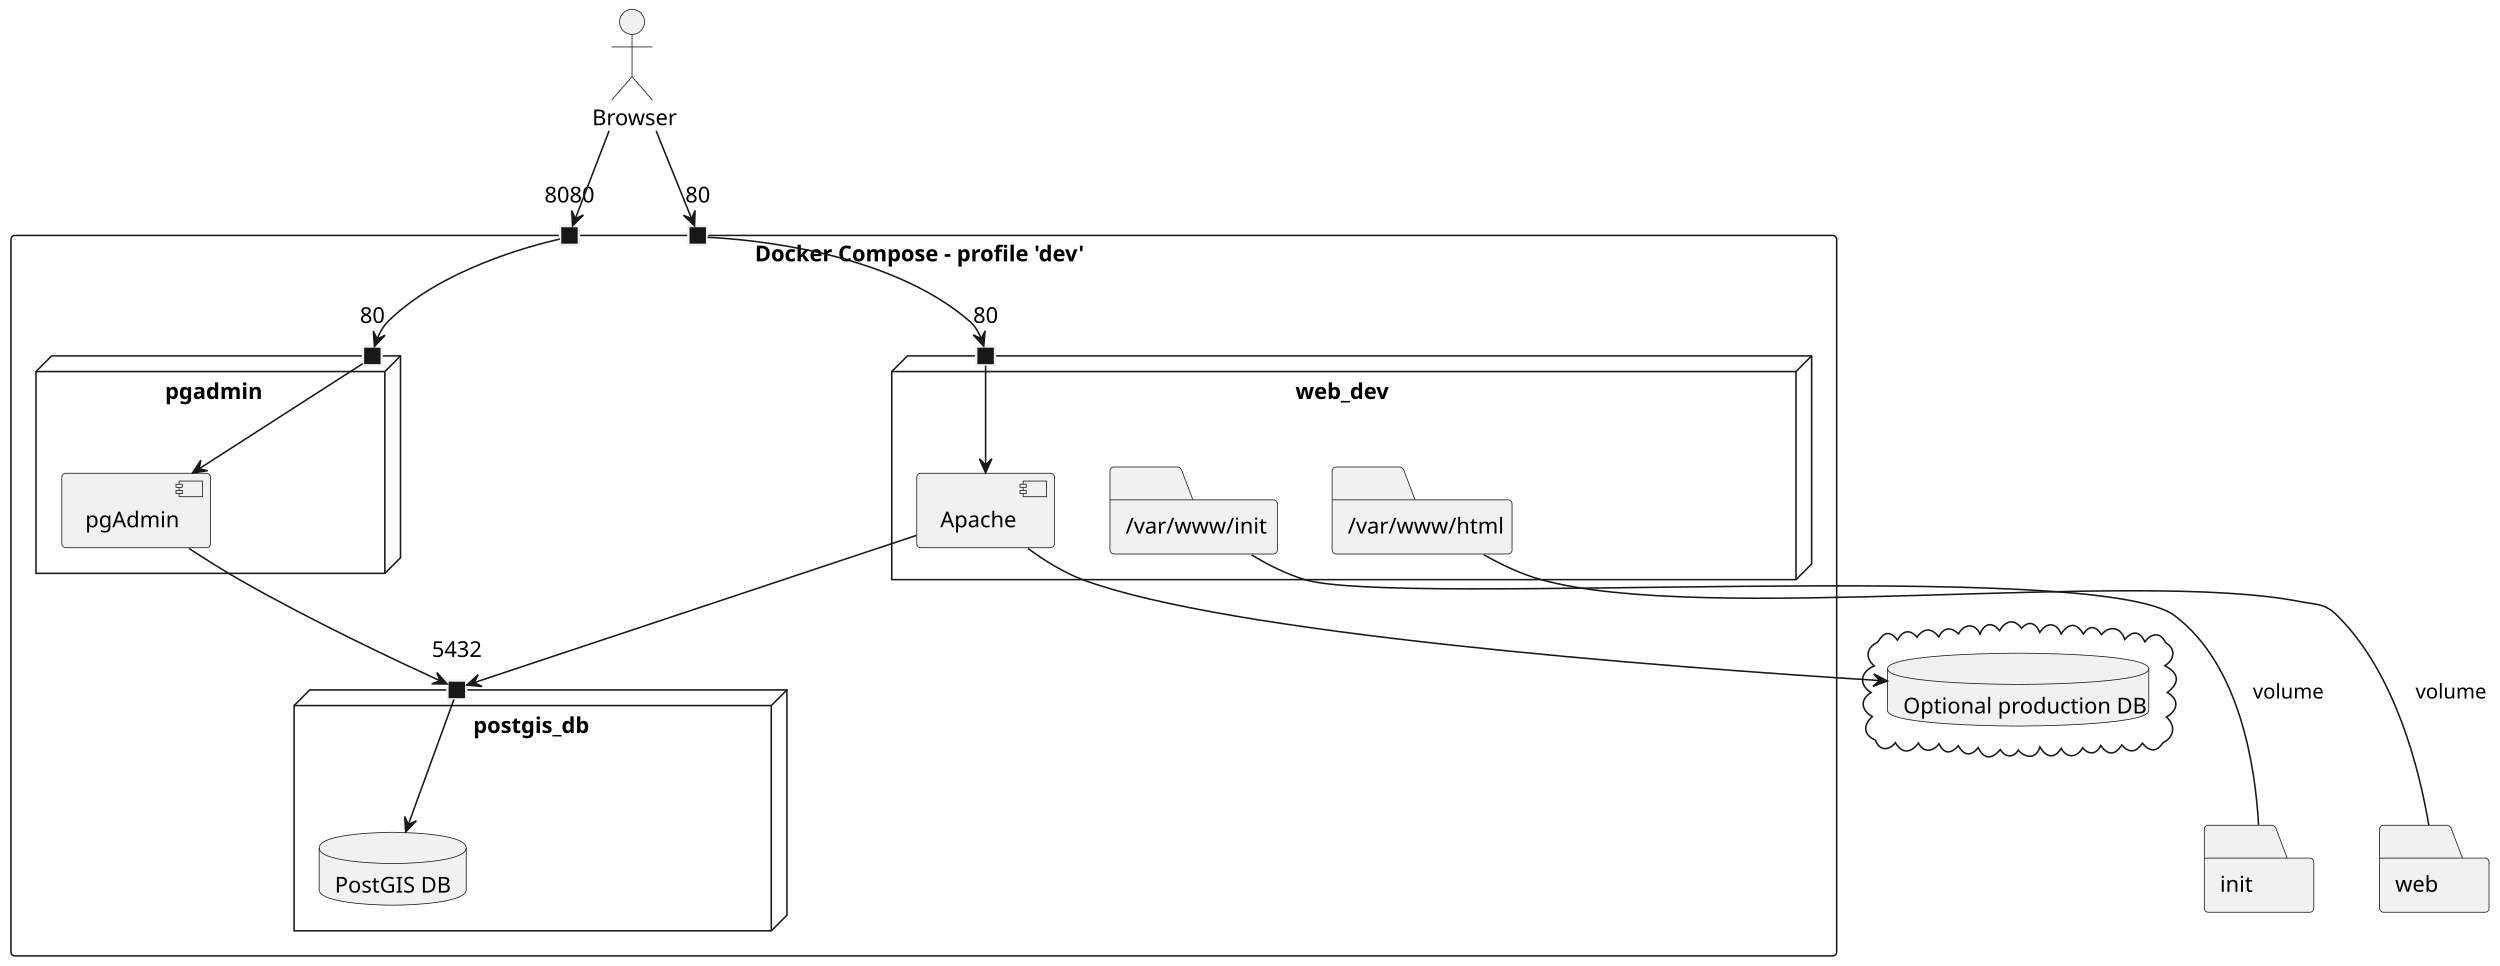
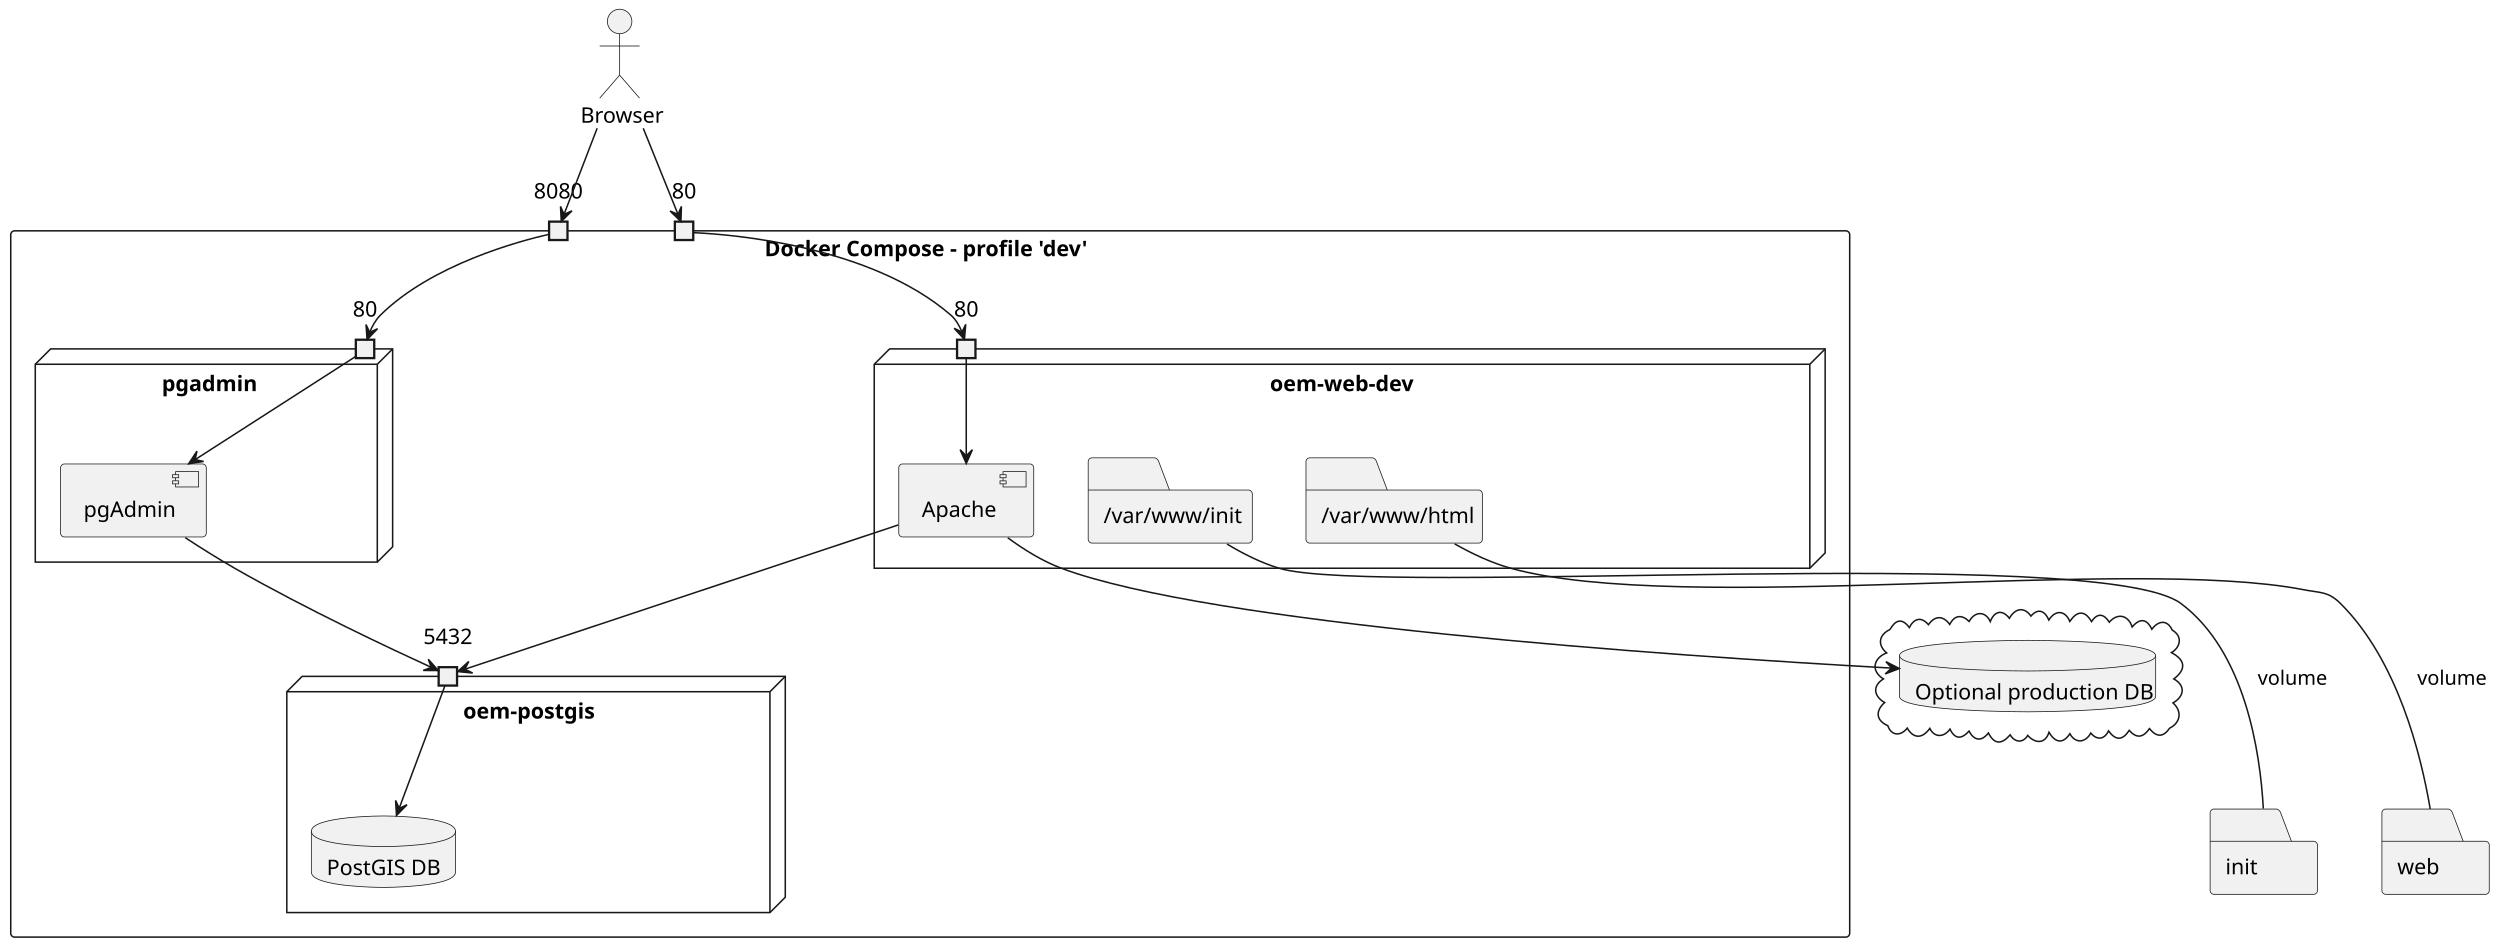
- <svg xmlns="http://www.w3.org/2000/svg" contentStyleType="text/css" height="617px" preserveAspectRatio="none" style="width:1598px;height:617px;background:#FFFFFF;" version="1.1" viewBox="0 0 1598 617" width="1598px" zoomAndPan="magnify">
+ <svg xmlns="http://www.w3.org/2000/svg" contentStyleType="text/css" height="617px" preserveAspectRatio="none" style="width:1630px;height:617px;background:#FFFFFF;" version="1.1" viewBox="0 0 1630 617" width="1630px" zoomAndPan="magnify">
  <defs />
  <g>
    <g id="cluster_docker">
-       <rect height="460.5" rx="2.5" ry="2.5" style="stroke:#181818;stroke-width:1.0;fill:none;" width="1167" x="7" y="150.5" />
-       <text fill="#000000" font-family="sans-serif" font-size="14" font-weight="bold" lengthAdjust="spacing" textLength="216" x="482.5" y="167.033">Docker Compose - profile 'dev'</text>
+       <rect fill="none" height="460.5" rx="2.5" ry="2.5" style="stroke:#181818;stroke-width:1.0;" width="1199" x="7" y="150.5" />
+       <text fill="#000000" font-family="sans-serif" font-size="14" font-weight="bold" lengthAdjust="spacing" textLength="216" x="498.5" y="167.033">Docker Compose - profile 'dev'</text>
    </g>
-     <g id="cluster_postgis_db">
-       <polygon points="188,451,198,441,503,441,503,585,493,595,188,595,188,451" style="stroke:#181818;stroke-width:1.0;fill:none;" />
-       <line style="stroke:#181818;stroke-width:1.0;fill:none;" x1="493" x2="503" y1="451" y2="441" />
-       <line style="stroke:#181818;stroke-width:1.0;fill:none;" x1="188" x2="493" y1="451" y2="451" />
-       <line style="stroke:#181818;stroke-width:1.0;fill:none;" x1="493" x2="493" y1="451" y2="595" />
-       <text fill="#000000" font-family="sans-serif" font-size="14" font-weight="bold" lengthAdjust="spacing" textLength="78" x="302.5" y="468.533">postgis_db</text>
+     <g id="cluster_oem-postgis">
+       <polygon fill="none" points="187,451,197,441,512,441,512,585,502,595,187,595,187,451" style="stroke:#181818;stroke-width:1.0;" />
+       <line style="stroke:#181818;stroke-width:1.0;" x1="502" x2="512" y1="451" y2="441" />
+       <line style="stroke:#181818;stroke-width:1.0;" x1="187" x2="502" y1="451" y2="451" />
+       <line style="stroke:#181818;stroke-width:1.0;" x1="502" x2="502" y1="451" y2="595" />
+       <text fill="#000000" font-family="sans-serif" font-size="14" font-weight="bold" lengthAdjust="spacing" textLength="87" x="302" y="468.533">oem-postgis</text>
    </g>
    <g id="cluster_pgadmin">
-       <polygon points="23,237.5,33,227.5,256,227.5,256,356.5,246,366.5,23,366.5,23,237.5" style="stroke:#181818;stroke-width:1.0;fill:none;" />
-       <line style="stroke:#181818;stroke-width:1.0;fill:none;" x1="246" x2="256" y1="237.5" y2="227.5" />
-       <line style="stroke:#181818;stroke-width:1.0;fill:none;" x1="23" x2="246" y1="237.5" y2="237.5" />
-       <line style="stroke:#181818;stroke-width:1.0;fill:none;" x1="246" x2="246" y1="237.5" y2="366.5" />
+       <polygon fill="none" points="23,237.5,33,227.5,256,227.5,256,356.5,246,366.5,23,366.5,23,237.5" style="stroke:#181818;stroke-width:1.0;" />
+       <line style="stroke:#181818;stroke-width:1.0;" x1="246" x2="256" y1="237.5" y2="227.5" />
+       <line style="stroke:#181818;stroke-width:1.0;" x1="23" x2="246" y1="237.5" y2="237.5" />
+       <line style="stroke:#181818;stroke-width:1.0;" x1="246" x2="246" y1="237.5" y2="366.5" />
      <text fill="#000000" font-family="sans-serif" font-size="14" font-weight="bold" lengthAdjust="spacing" textLength="60" x="105.5" y="255.033">pgadmin</text>
    </g>
-     <g id="cluster_web_dev">
-       <polygon points="570,237.5,580,227.5,1158,227.5,1158,360.5,1148,370.5,570,370.5,570,237.5" style="stroke:#181818;stroke-width:1.0;fill:none;" />
-       <line style="stroke:#181818;stroke-width:1.0;fill:none;" x1="1148" x2="1158" y1="237.5" y2="227.5" />
-       <line style="stroke:#181818;stroke-width:1.0;fill:none;" x1="570" x2="1148" y1="237.5" y2="237.5" />
-       <line style="stroke:#181818;stroke-width:1.0;fill:none;" x1="1148" x2="1148" y1="237.5" y2="370.5" />
-       <text fill="#000000" font-family="sans-serif" font-size="14" font-weight="bold" lengthAdjust="spacing" textLength="64" x="828" y="255.033">web_dev</text>
+     <g id="cluster_oem-web-dev">
+       <polygon fill="none" points="570,237.5,580,227.5,1190,227.5,1190,360.5,1180,370.5,570,370.5,570,237.5" style="stroke:#181818;stroke-width:1.0;" />
+       <line style="stroke:#181818;stroke-width:1.0;" x1="1180" x2="1190" y1="237.5" y2="227.5" />
+       <line style="stroke:#181818;stroke-width:1.0;" x1="570" x2="1180" y1="237.5" y2="237.5" />
+       <line style="stroke:#181818;stroke-width:1.0;" x1="1180" x2="1180" y1="237.5" y2="370.5" />
+       <text fill="#000000" font-family="sans-serif" font-size="14" font-weight="bold" lengthAdjust="spacing" textLength="96" x="828" y="255.033">oem-web-dev</text>
    </g>
    <g id="cluster_##17">
-       <path d="M1200.282,410.44 C1203.792,404.162 1208.039,402.665 1212.865,409.142 C1215.937,403.294 1220.563,401.736 1225.339,407.276 C1229.575,401.325 1234.852,401.149 1239.225,407.118 C1242.369,400.956 1247.062,400.489 1251.876,405.17 C1255.369,398.754 1262.255,397.979 1265.677,405.241 C1268.232,398.604 1273.362,396.975 1278.103,403.114 C1281.579,397.041 1287.397,394.988 1292.172,401.683 C1297.061,396.043 1301.42,398.613 1303.868,404.221 C1307.974,397.635 1314.351,397.669 1317.515,405.135 C1322.129,398.351 1327.144,397.564 1331.652,405.239 C1335.624,399.444 1339.687,400.068 1343.264,405.643 C1348.683,399.419 1355.624,401.028 1358.151,408.734 C1363.06,403.107 1367.571,403.09 1370.985,410.236 C1374.943,404.955 1380.85,403.454 1384.271,410.801 C1391.192,414.795 1389.798,421.932 1383.785,425.499 C1392.832,430.312 1393.682,436.263 1385.349,442.66 C1393.43,447.24 1391.901,454.274 1384.793,458.314 C1390.83,463.702 1389.837,471.127 1382.624,474.768 C1378.264,480.983 1374.091,480.638 1369.444,475.089 C1365.402,480.841 1361.284,481.792 1356.243,476.256 C1351.769,482.906 1347.537,482.95 1342.747,476.585 C1339.947,482.34 1335.227,482.689 1331.159,477.991 C1327.877,484.208 1321.231,485.093 1317.564,478.398 C1312.811,485.608 1307.78,483.939 1303.932,477.495 C1301.348,485.561 1294.57,484.563 1290.078,479.508 C1286.866,484.839 1281.501,483.992 1278.632,479.122 C1273.296,485.242 1268.563,485.884 1264.43,477.91 C1259.93,483.748 1255.169,482.924 1251.798,476.725 C1247.048,481.879 1242.818,482.38 1239.376,475.388 C1235.795,480.559 1229.42,481.406 1226.244,474.932 C1221.67,481.325 1215.886,482.149 1211.51,474.722 C1207.512,479.934 1201.252,480.142 1198.823,473.098 C1190.916,469.759 1190.842,463.283 1196.78,458.062 C1189.89,454.051 1188.447,447.432 1195.976,442.668 C1187.403,437.267 1189.663,428.982 1198.081,425.687 C1191.841,420.406 1193.091,413.782 1200.282,410.44 " style="stroke:#181818;stroke-width:1.0;fill:none;" />
+       <path d="M1232.282,410.44 C1235.792,404.162 1240.039,402.665 1244.865,409.142 C1247.937,403.294 1252.563,401.736 1257.339,407.276 C1261.575,401.325 1266.852,401.149 1271.225,407.118 C1274.369,400.956 1279.062,400.489 1283.876,405.17 C1287.369,398.754 1294.255,397.979 1297.677,405.241 C1300.232,398.604 1305.362,396.975 1310.103,403.114 C1313.579,397.041 1319.397,394.988 1324.172,401.683 C1329.061,396.043 1333.42,398.613 1335.868,404.221 C1339.974,397.635 1346.351,397.669 1349.515,405.135 C1354.129,398.351 1359.144,397.564 1363.652,405.239 C1367.624,399.444 1371.687,400.068 1375.264,405.643 C1380.683,399.419 1387.624,401.028 1390.151,408.734 C1395.06,403.107 1399.571,403.09 1402.985,410.236 C1406.943,404.955 1412.85,403.454 1416.271,410.801 C1423.192,414.795 1421.798,421.932 1415.785,425.499 C1424.832,430.312 1425.682,436.263 1417.349,442.66 C1425.43,447.24 1423.901,454.274 1416.793,458.314 C1422.83,463.702 1421.837,471.127 1414.624,474.768 C1410.264,480.983 1406.091,480.638 1401.444,475.089 C1397.402,480.841 1393.284,481.792 1388.243,476.256 C1383.769,482.906 1379.537,482.95 1374.747,476.585 C1371.947,482.34 1367.227,482.689 1363.159,477.991 C1359.877,484.208 1353.231,485.093 1349.564,478.398 C1344.811,485.608 1339.78,483.939 1335.932,477.495 C1333.348,485.561 1326.57,484.563 1322.078,479.508 C1318.866,484.839 1313.501,483.992 1310.632,479.122 C1305.296,485.242 1300.563,485.884 1296.43,477.91 C1291.93,483.748 1287.169,482.924 1283.798,476.725 C1279.048,481.879 1274.818,482.38 1271.376,475.388 C1267.795,480.559 1261.42,481.406 1258.244,474.932 C1253.67,481.325 1247.886,482.149 1243.51,474.722 C1239.512,479.934 1233.252,480.142 1230.823,473.098 C1222.916,469.759 1222.842,463.283 1228.78,458.062 C1221.89,454.051 1220.447,447.432 1227.976,442.668 C1219.403,437.267 1221.663,428.982 1230.081,425.687 C1223.841,420.406 1225.091,413.782 1232.282,410.44 " fill="none" style="stroke:#181818;stroke-width:1.0;" />
    </g>
    <text fill="#000000" font-family="sans-serif" font-size="14" lengthAdjust="spacing" textLength="32" x="348" y="129.424">8080</text>
-     <rect fill="#181818" height="12" style="stroke:#F1F1F1;stroke-width:1.5;" width="12" x="358" y="144.5" />
+     <rect fill="#F1F1F1" height="12" style="stroke:#181818;stroke-width:1.5;" width="12" x="358" y="144.5" />
    <text fill="#000000" font-family="sans-serif" font-size="14" lengthAdjust="spacing" textLength="16" x="438" y="129.424">80</text>
-     <rect fill="#181818" height="12" style="stroke:#F1F1F1;stroke-width:1.5;" width="12" x="440" y="144.5" />
+     <rect fill="#F1F1F1" height="12" style="stroke:#181818;stroke-width:1.5;" width="12" x="440" y="144.5" />
    <text fill="#000000" font-family="sans-serif" font-size="14" lengthAdjust="spacing" textLength="32" x="276" y="419.924">5432</text>
-     <rect fill="#181818" height="12" style="stroke:#F1F1F1;stroke-width:1.5;" width="12" x="286" y="435" />
+     <rect fill="#F1F1F1" height="12" style="stroke:#181818;stroke-width:1.5;" width="12" x="286" y="435" />
    <g id="elem_db">
-       <path d="M204,542 C204,532 251,532 251,532 C251,532 298,532 298,542 L298,568.609 C298,578.609 251,578.609 251,578.609 C251,578.609 204,578.609 204,568.609 L204,542 " fill="#F1F1F1" style="stroke:#181818;stroke-width:0.5;" />
-       <path d="M204,542 C204,552 251,552 251,552 C251,552 298,552 298,542 " fill="none" style="stroke:#181818;stroke-width:0.5;" />
-       <text fill="#000000" font-family="sans-serif" font-size="14" lengthAdjust="spacing" textLength="74" x="214" y="570.533">PostGIS DB</text>
+       <path d="M203,542 C203,532 250,532 250,532 C250,532 297,532 297,542 L297,568.609 C297,578.609 250,578.609 250,578.609 C250,578.609 203,578.609 203,568.609 L203,542 " fill="#F1F1F1" style="stroke:#181818;stroke-width:0.5;" />
+       <path d="M203,542 C203,552 250,552 250,552 C250,552 297,552 297,542 " fill="none" style="stroke:#181818;stroke-width:0.5;" />
+       <text fill="#000000" font-family="sans-serif" font-size="14" lengthAdjust="spacing" textLength="74" x="213" y="570.533">PostGIS DB</text>
    </g>
    <text fill="#000000" font-family="sans-serif" font-size="14" lengthAdjust="spacing" textLength="16" x="230" y="206.424">80</text>
-     <rect fill="#181818" height="12" style="stroke:#F1F1F1;stroke-width:1.5;" width="12" x="232" y="221.5" />
+     <rect fill="#F1F1F1" height="12" style="stroke:#181818;stroke-width:1.5;" width="12" x="232" y="221.5" />
    <g id="elem_pgAdmin">
      <rect fill="#F1F1F1" height="47.609" rx="2.5" ry="2.5" style="stroke:#181818;stroke-width:0.5;" width="95" x="39.5" y="302.5" />
      <rect fill="#F1F1F1" height="10" style="stroke:#181818;stroke-width:0.5;" width="15" x="114.5" y="307.5" />
      <rect fill="#F1F1F1" height="2" style="stroke:#181818;stroke-width:0.5;" width="4" x="112.5" y="309.5" />
      <rect fill="#F1F1F1" height="2" style="stroke:#181818;stroke-width:0.5;" width="4" x="112.5" y="313.5" />
      <text fill="#000000" font-family="sans-serif" font-size="14" lengthAdjust="spacing" textLength="55" x="54.5" y="337.033">pgAdmin</text>
    </g>
    <text fill="#000000" font-family="sans-serif" font-size="14" lengthAdjust="spacing" textLength="16" x="622" y="206.424">80</text>
-     <rect fill="#181818" height="12" style="stroke:#F1F1F1;stroke-width:1.5;" width="12" x="624" y="221.5" />
+     <rect fill="#F1F1F1" height="12" style="stroke:#181818;stroke-width:1.5;" width="12" x="624" y="221.5" />
    <g id="elem_Apache">
      <rect fill="#F1F1F1" height="47.609" rx="2.5" ry="2.5" style="stroke:#181818;stroke-width:0.5;" width="88" x="586" y="302.5" />
      <rect fill="#F1F1F1" height="10" style="stroke:#181818;stroke-width:0.5;" width="15" x="654" y="307.5" />
      <rect fill="#F1F1F1" height="2" style="stroke:#181818;stroke-width:0.5;" width="4" x="652" y="309.5" />
      <rect fill="#F1F1F1" height="2" style="stroke:#181818;stroke-width:0.5;" width="4" x="652" y="313.5" />
      <text fill="#000000" font-family="sans-serif" font-size="14" lengthAdjust="spacing" textLength="48" x="601" y="337.033">Apache</text>
    </g>
    <g id="elem_initRem">
      <path d="M712,298.5 L753,298.5 A3.75,3.75 0 0 1 755.5,301 L762.5,319.5 L814,319.5 A2.5,2.5 0 0 1 816.5,322 L816.5,351.609 A2.5,2.5 0 0 1 814,354.109 L712,354.109 A2.5,2.5 0 0 1 709.5,351.609 L709.5,301 A2.5,2.5 0 0 1 712,298.5 " fill="#F1F1F1" style="stroke:#181818;stroke-width:0.5;" />
      <line style="stroke:#181818;stroke-width:0.5;" x1="709.5" x2="762.5" y1="319.5" y2="319.5" />
      <text fill="#000000" font-family="sans-serif" font-size="14" lengthAdjust="spacing" textLength="77" x="719.5" y="341.033">/var/www/init</text>
    </g>
    <g id="elem_webRem">
      <path d="M854,298.5 L895,298.5 A3.75,3.75 0 0 1 897.5,301 L904.5,319.5 L964,319.5 A2.5,2.5 0 0 1 966.5,322 L966.5,351.609 A2.5,2.5 0 0 1 964,354.109 L854,354.109 A2.5,2.5 0 0 1 851.5,351.609 L851.5,301 A2.5,2.5 0 0 1 854,298.5 " fill="#F1F1F1" style="stroke:#181818;stroke-width:0.5;" />
      <line style="stroke:#181818;stroke-width:0.5;" x1="851.5" x2="904.5" y1="319.5" y2="319.5" />
      <text fill="#000000" font-family="sans-serif" font-size="14" lengthAdjust="spacing" textLength="85" x="861.5" y="341.033">/var/www/html</text>
    </g>
    <g id="elem_extDB">
-       <path d="M1206.5,427.5 C1206.5,417.5 1290,417.5 1290,417.5 C1290,417.5 1373.5,417.5 1373.5,427.5 L1373.5,454.109 C1373.5,464.109 1290,464.109 1290,464.109 C1290,464.109 1206.5,464.109 1206.5,454.109 L1206.5,427.5 " fill="#F1F1F1" style="stroke:#181818;stroke-width:0.5;" />
-       <path d="M1206.5,427.5 C1206.5,437.5 1290,437.5 1290,437.5 C1290,437.5 1373.5,437.5 1373.5,427.5 " fill="none" style="stroke:#181818;stroke-width:0.5;" />
-       <text fill="#000000" font-family="sans-serif" font-size="14" lengthAdjust="spacing" textLength="147" x="1216.5" y="456.033">Optional production DB</text>
+       <path d="M1238.5,427.5 C1238.5,417.5 1322,417.5 1322,417.5 C1322,417.5 1405.5,417.5 1405.5,427.5 L1405.5,454.109 C1405.5,464.109 1322,464.109 1322,464.109 C1322,464.109 1238.5,464.109 1238.5,454.109 L1238.5,427.5 " fill="#F1F1F1" style="stroke:#181818;stroke-width:0.5;" />
+       <path d="M1238.5,427.5 C1238.5,437.5 1322,437.5 1322,437.5 C1322,437.5 1405.5,437.5 1405.5,427.5 " fill="none" style="stroke:#181818;stroke-width:0.5;" />
+       <text fill="#000000" font-family="sans-serif" font-size="14" lengthAdjust="spacing" textLength="147" x="1248.5" y="456.033">Optional production DB</text>
    </g>
    <g id="elem_Browser">
      <ellipse cx="404" cy="14" fill="#F1F1F1" rx="8" ry="8" style="stroke:#181818;stroke-width:0.5;" />
      <path d="M404,22 L404,49 M391,30 L417,30 M404,49 L391,64 M404,49 L417,64 " fill="none" style="stroke:#181818;stroke-width:0.5;" />
      <text fill="#000000" font-family="sans-serif" font-size="14" lengthAdjust="spacing" textLength="51" x="378.5" y="80.033">Browser</text>
    </g>
    <g id="elem_initLoc">
-       <path d="M1411.5,527.5 L1452.5,527.5 A3.75,3.75 0 0 1 1455,530 L1462,548.5 L1476.5,548.5 A2.5,2.5 0 0 1 1479,551 L1479,580.609 A2.5,2.5 0 0 1 1476.5,583.109 L1411.5,583.109 A2.5,2.5 0 0 1 1409,580.609 L1409,530 A2.5,2.5 0 0 1 1411.5,527.5 " fill="#F1F1F1" style="stroke:#181818;stroke-width:0.5;" />
-       <line style="stroke:#181818;stroke-width:0.5;" x1="1409" x2="1462" y1="548.5" y2="548.5" />
-       <text fill="#000000" font-family="sans-serif" font-size="14" lengthAdjust="spacing" textLength="18" x="1419" y="570.033">init</text>
+       <path d="M1443.5,527.5 L1484.5,527.5 A3.75,3.75 0 0 1 1487,530 L1494,548.5 L1508.5,548.5 A2.5,2.5 0 0 1 1511,551 L1511,580.609 A2.5,2.5 0 0 1 1508.5,583.109 L1443.5,583.109 A2.5,2.5 0 0 1 1441,580.609 L1441,530 A2.5,2.5 0 0 1 1443.5,527.5 " fill="#F1F1F1" style="stroke:#181818;stroke-width:0.5;" />
+       <line style="stroke:#181818;stroke-width:0.5;" x1="1441" x2="1494" y1="548.5" y2="548.5" />
+       <text fill="#000000" font-family="sans-serif" font-size="14" lengthAdjust="spacing" textLength="18" x="1451" y="570.033">init</text>
    </g>
    <g id="elem_webLoc">
-       <path d="M1523.5,527.5 L1564.5,527.5 A3.75,3.75 0 0 1 1567,530 L1574,548.5 L1588.5,548.5 A2.5,2.5 0 0 1 1591,551 L1591,580.609 A2.5,2.5 0 0 1 1588.5,583.109 L1523.5,583.109 A2.5,2.5 0 0 1 1521,580.609 L1521,530 A2.5,2.5 0 0 1 1523.5,527.5 " fill="#F1F1F1" style="stroke:#181818;stroke-width:0.5;" />
-       <line style="stroke:#181818;stroke-width:0.5;" x1="1521" x2="1574" y1="548.5" y2="548.5" />
-       <text fill="#000000" font-family="sans-serif" font-size="14" lengthAdjust="spacing" textLength="25" x="1531" y="570.033">web</text>
+       <path d="M1555.5,527.5 L1596.5,527.5 A3.75,3.75 0 0 1 1599,530 L1606,548.5 L1620.5,548.5 A2.5,2.5 0 0 1 1623,551 L1623,580.609 A2.5,2.5 0 0 1 1620.5,583.109 L1555.5,583.109 A2.5,2.5 0 0 1 1553,580.609 L1553,530 A2.5,2.5 0 0 1 1555.5,527.5 " fill="#F1F1F1" style="stroke:#181818;stroke-width:0.5;" />
+       <line style="stroke:#181818;stroke-width:0.5;" x1="1553" x2="1606" y1="548.5" y2="548.5" />
+       <text fill="#000000" font-family="sans-serif" font-size="14" lengthAdjust="spacing" textLength="25" x="1563" y="570.033">web</text>
    </g>
    <g id="link_initRem_initLoc">
-       <path d="M800.02,354.69 C810.51,361.03 822.27,366.96 834,370.5 C893.2,388.36 1340.56,356.36 1390,393.5 C1431.84,424.93 1441.62,490.18 1443.68,527.23 " fill="none" id="initRem-initLoc" style="stroke:#181818;stroke-width:1.0;" />
-       <text fill="#000000" font-family="sans-serif" font-size="13" lengthAdjust="spacing" textLength="40" x="1440" y="446.495">volume</text>
+       <path d="M800.01,354.71 C810.5,361.05 822.27,366.98 834,370.5 C896.62,389.31 1369.68,354.29 1422,393.5 C1463.88,424.88 1473.64,490.15 1475.69,527.22 " fill="none" id="initRem-initLoc" style="stroke:#181818;stroke-width:1.0;" />
+       <text fill="#000000" font-family="sans-serif" font-size="13" lengthAdjust="spacing" textLength="40" x="1472" y="446.495">volume</text>
    </g>
    <g id="link_webRem_webLoc">
-       <path d="M948.42,354.57 C959.74,361 972.44,367 985,370.5 C1088.86,399.45 1364.2,363.73 1470,384.5 C1481.18,386.69 1485.91,385.48 1494,393.5 C1531.23,430.4 1546.53,492.09 1552.49,527.43 " fill="none" id="webRem-webLoc" style="stroke:#181818;stroke-width:1.0;" />
-       <text fill="#000000" font-family="sans-serif" font-size="13" lengthAdjust="spacing" textLength="40" x="1544" y="446.495">volume</text>
+       <path d="M948.41,354.59 C959.74,361.01 972.44,367.01 985,370.5 C1095.74,401.26 1389.2,362.46 1502,384.5 C1513.18,386.68 1517.91,385.48 1526,393.5 C1563.23,430.4 1578.53,492.09 1584.49,527.43 " fill="none" id="webRem-webLoc" style="stroke:#181818;stroke-width:1.0;" />
+       <text fill="#000000" font-family="sans-serif" font-size="13" lengthAdjust="spacing" textLength="40" x="1576" y="446.495">volume</text>
    </g>
    <g id="link_Apache_5432db">
      <path d="M585.81,342.21 C507.22,368.37 347.25,421.61 303.36,436.22 " fill="none" id="Apache-to-5432db" style="stroke:#181818;stroke-width:1.0;" />
      <polygon fill="#181818" points="298.38,437.88,308.184,438.82,303.122,436.295,305.647,431.233,298.38,437.88" style="stroke:#181818;stroke-width:1.0;" />
    </g>
    <g id="link_Apache_extDB">
-       <path d="M657.05,350.56 C667.36,358.15 679.62,365.83 692,370.5 C783.08,404.89 1058.27,426.03 1201.39,435 " fill="none" id="Apache-to-extDB" style="stroke:#181818;stroke-width:1.0;" />
-       <polygon fill="#181818" points="1206.42,435.31,1197.689,430.753,1201.43,434.996,1197.187,438.738,1206.42,435.31" style="stroke:#181818;stroke-width:1.0;" />
+       <path d="M657.04,350.6 C667.34,358.19 679.61,365.86 692,370.5 C788.95,406.78 1083.68,427.27 1233.11,435.59 " fill="none" id="Apache-to-extDB" style="stroke:#181818;stroke-width:1.0;" />
+       <polygon fill="#181818" points="1238.37,435.88,1229.6,431.398,1233.377,435.609,1229.166,439.386,1238.37,435.88" style="stroke:#181818;stroke-width:1.0;" />
    </g>
    <g id="link_pgAdmin_5432db">
      <path d="M120.79,350.57 C130.99,357.25 142.32,364.38 153,370.5 C199.35,397.07 257.16,424.12 280.97,435.01 " fill="none" id="pgAdmin-to-5432db" style="stroke:#181818;stroke-width:1.0;" />
      <polygon fill="#181818" points="285.77,437.2,279.232,429.834,281.218,435.131,275.921,437.117,285.77,437.2" style="stroke:#181818;stroke-width:1.0;" />
    </g>
    <g id="link_Browser_80docker">
      <path d="M419.4,83.64 C427.51,103.72 436.83,126.79 442,139.6 " fill="none" id="Browser-to-80docker" style="stroke:#181818;stroke-width:1.0;" />
      <polygon fill="#181818" points="443.95,144.42,444.285,134.577,442.076,139.785,436.868,137.576,443.95,144.42" style="stroke:#181818;stroke-width:1.0;" />
    </g>
    <g id="link_Browser_8080docker">
      <path d="M389.33,83.64 C381.61,103.72 372.74,126.79 367.81,139.6 " fill="none" id="Browser-to-8080docker" style="stroke:#181818;stroke-width:1.0;" />
      <polygon fill="#181818" points="365.95,144.42,372.918,137.46,367.748,139.754,365.454,134.584,365.95,144.42" style="stroke:#181818;stroke-width:1.0;" />
    </g>
    <g id="link_80docker_80webDev">
      <path d="M452.23,151.7 C476.7,152.81 567.4,159.95 620,205.5 C623.27,208.33 625.56,212.48 627.11,216.34 " fill="none" id="80docker-to-80webDev" style="stroke:#181818;stroke-width:1.0;" />
      <polygon fill="#181818" points="628.79,221.28,629.677,211.471,627.179,216.547,622.103,214.049,628.79,221.28" style="stroke:#181818;stroke-width:1.0;" />
    </g>
    <g id="link_8080docker_80pgAdmin">
      <path d="M357.86,152.8 C339.05,157.07 281.45,172.35 248,205.5 C244.92,208.55 242.67,212.73 241.09,216.56 " fill="none" id="8080docker-to-80pgAdmin" style="stroke:#181818;stroke-width:1.0;" />
      <polygon fill="#181818" points="239.34,221.42,246.163,214.317,241.041,216.718,238.64,211.596,239.34,221.42" style="stroke:#181818;stroke-width:1.0;" />
    </g>
    <g id="link_80webDev_Apache">
      <path d="M630,233.72 C630,245.45 630,274.63 630,296.97 " fill="none" id="80webDev-to-Apache" style="stroke:#181818;stroke-width:1.0;" />
      <polygon fill="#181818" points="630,302.2,634,293.2,630,297.2,626,293.2,630,302.2" style="stroke:#181818;stroke-width:1.0;" />
    </g>
    <g id="link_5432db_db">
-       <path d="M290.13,447.13 C285.09,460.97 270.91,499.86 261.09,526.82 " fill="none" id="5432db-to-db" style="stroke:#181818;stroke-width:1.0;" />
-       <polygon fill="#181818" points="259.31,531.71,266.152,524.625,261.023,527.013,258.636,521.884,259.31,531.71" style="stroke:#181818;stroke-width:1.0;" />
+       <path d="M290.09,447.13 C284.92,460.97 270.4,499.86 260.33,526.82 " fill="none" id="5432db-to-db" style="stroke:#181818;stroke-width:1.0;" />
+       <polygon fill="#181818" points="258.51,531.71,265.415,524.688,260.266,527.028,257.925,521.879,258.51,531.71" style="stroke:#181818;stroke-width:1.0;" />
    </g>
    <g id="link_80pgAdmin_pgAdmin">
      <path d="M231.89,232.42 C214.56,243.56 163.92,276.09 127.4,299.55 " fill="none" id="80pgAdmin-to-pgAdmin" style="stroke:#181818;stroke-width:1.0;" />
      <polygon fill="#181818" points="123.01,302.37,132.742,300.86,127.214,299.663,128.411,294.134,123.01,302.37" style="stroke:#181818;stroke-width:1.0;" />
    </g>
  </g>
</svg>
